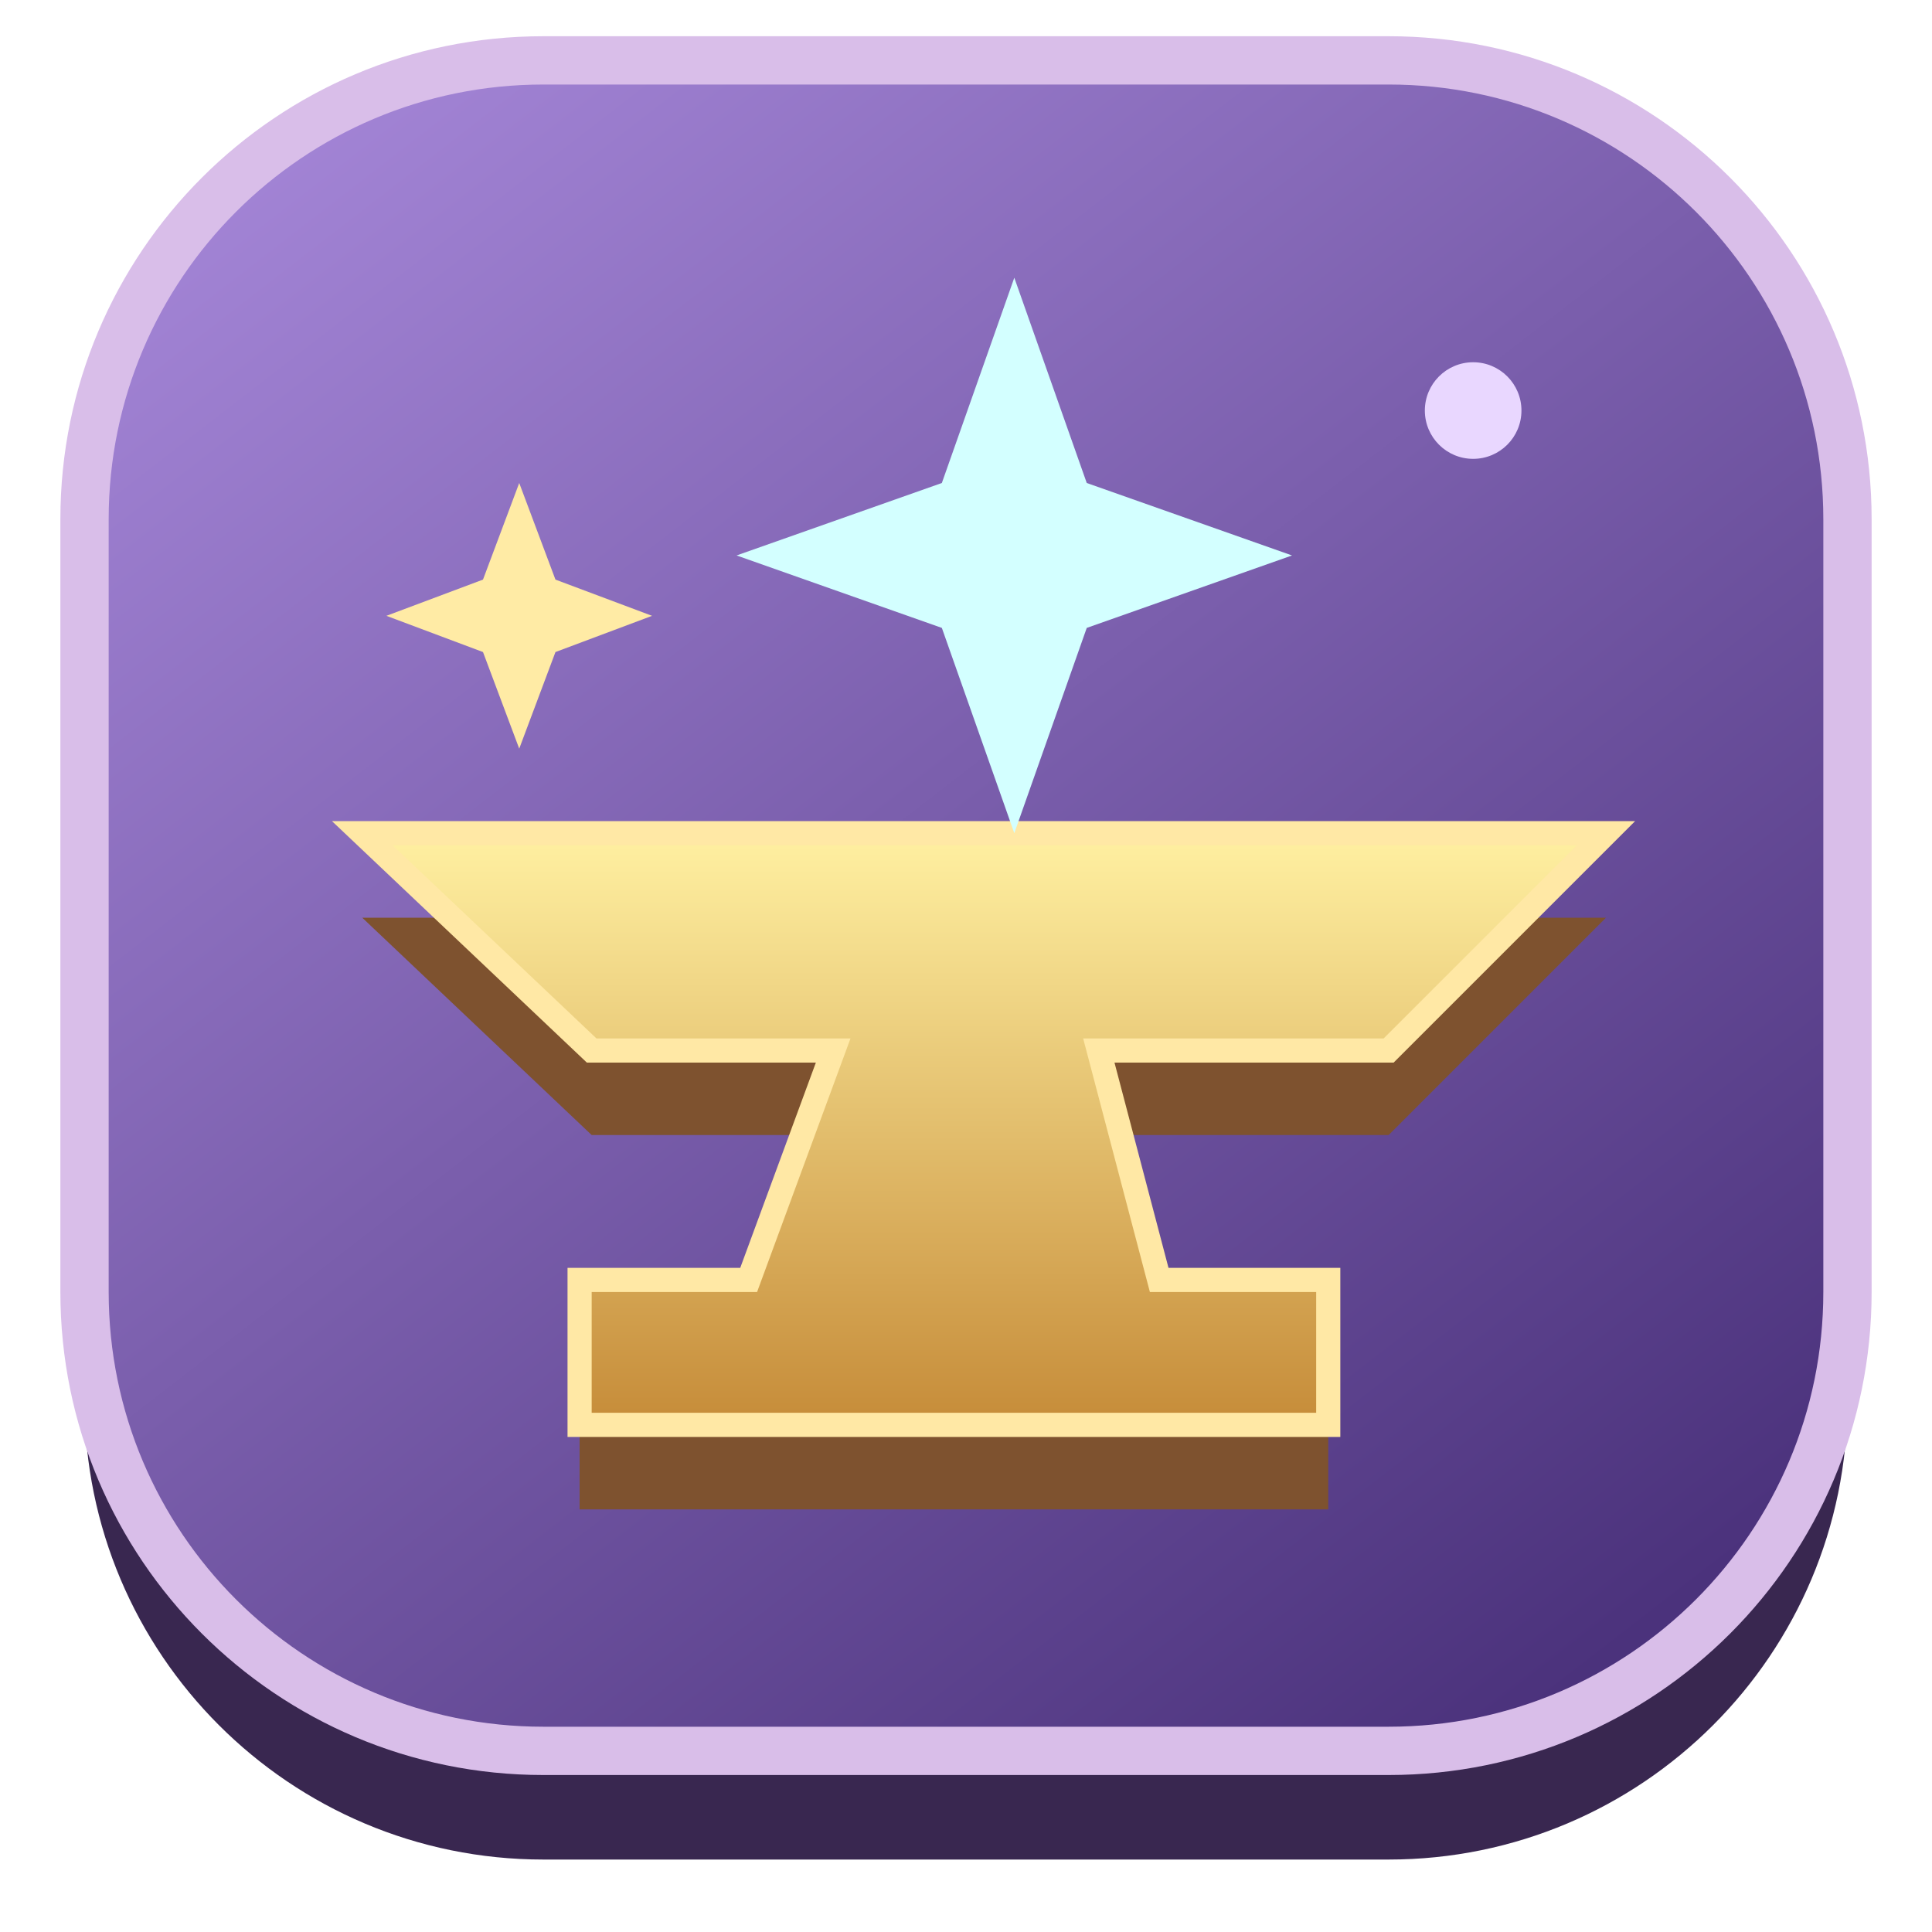
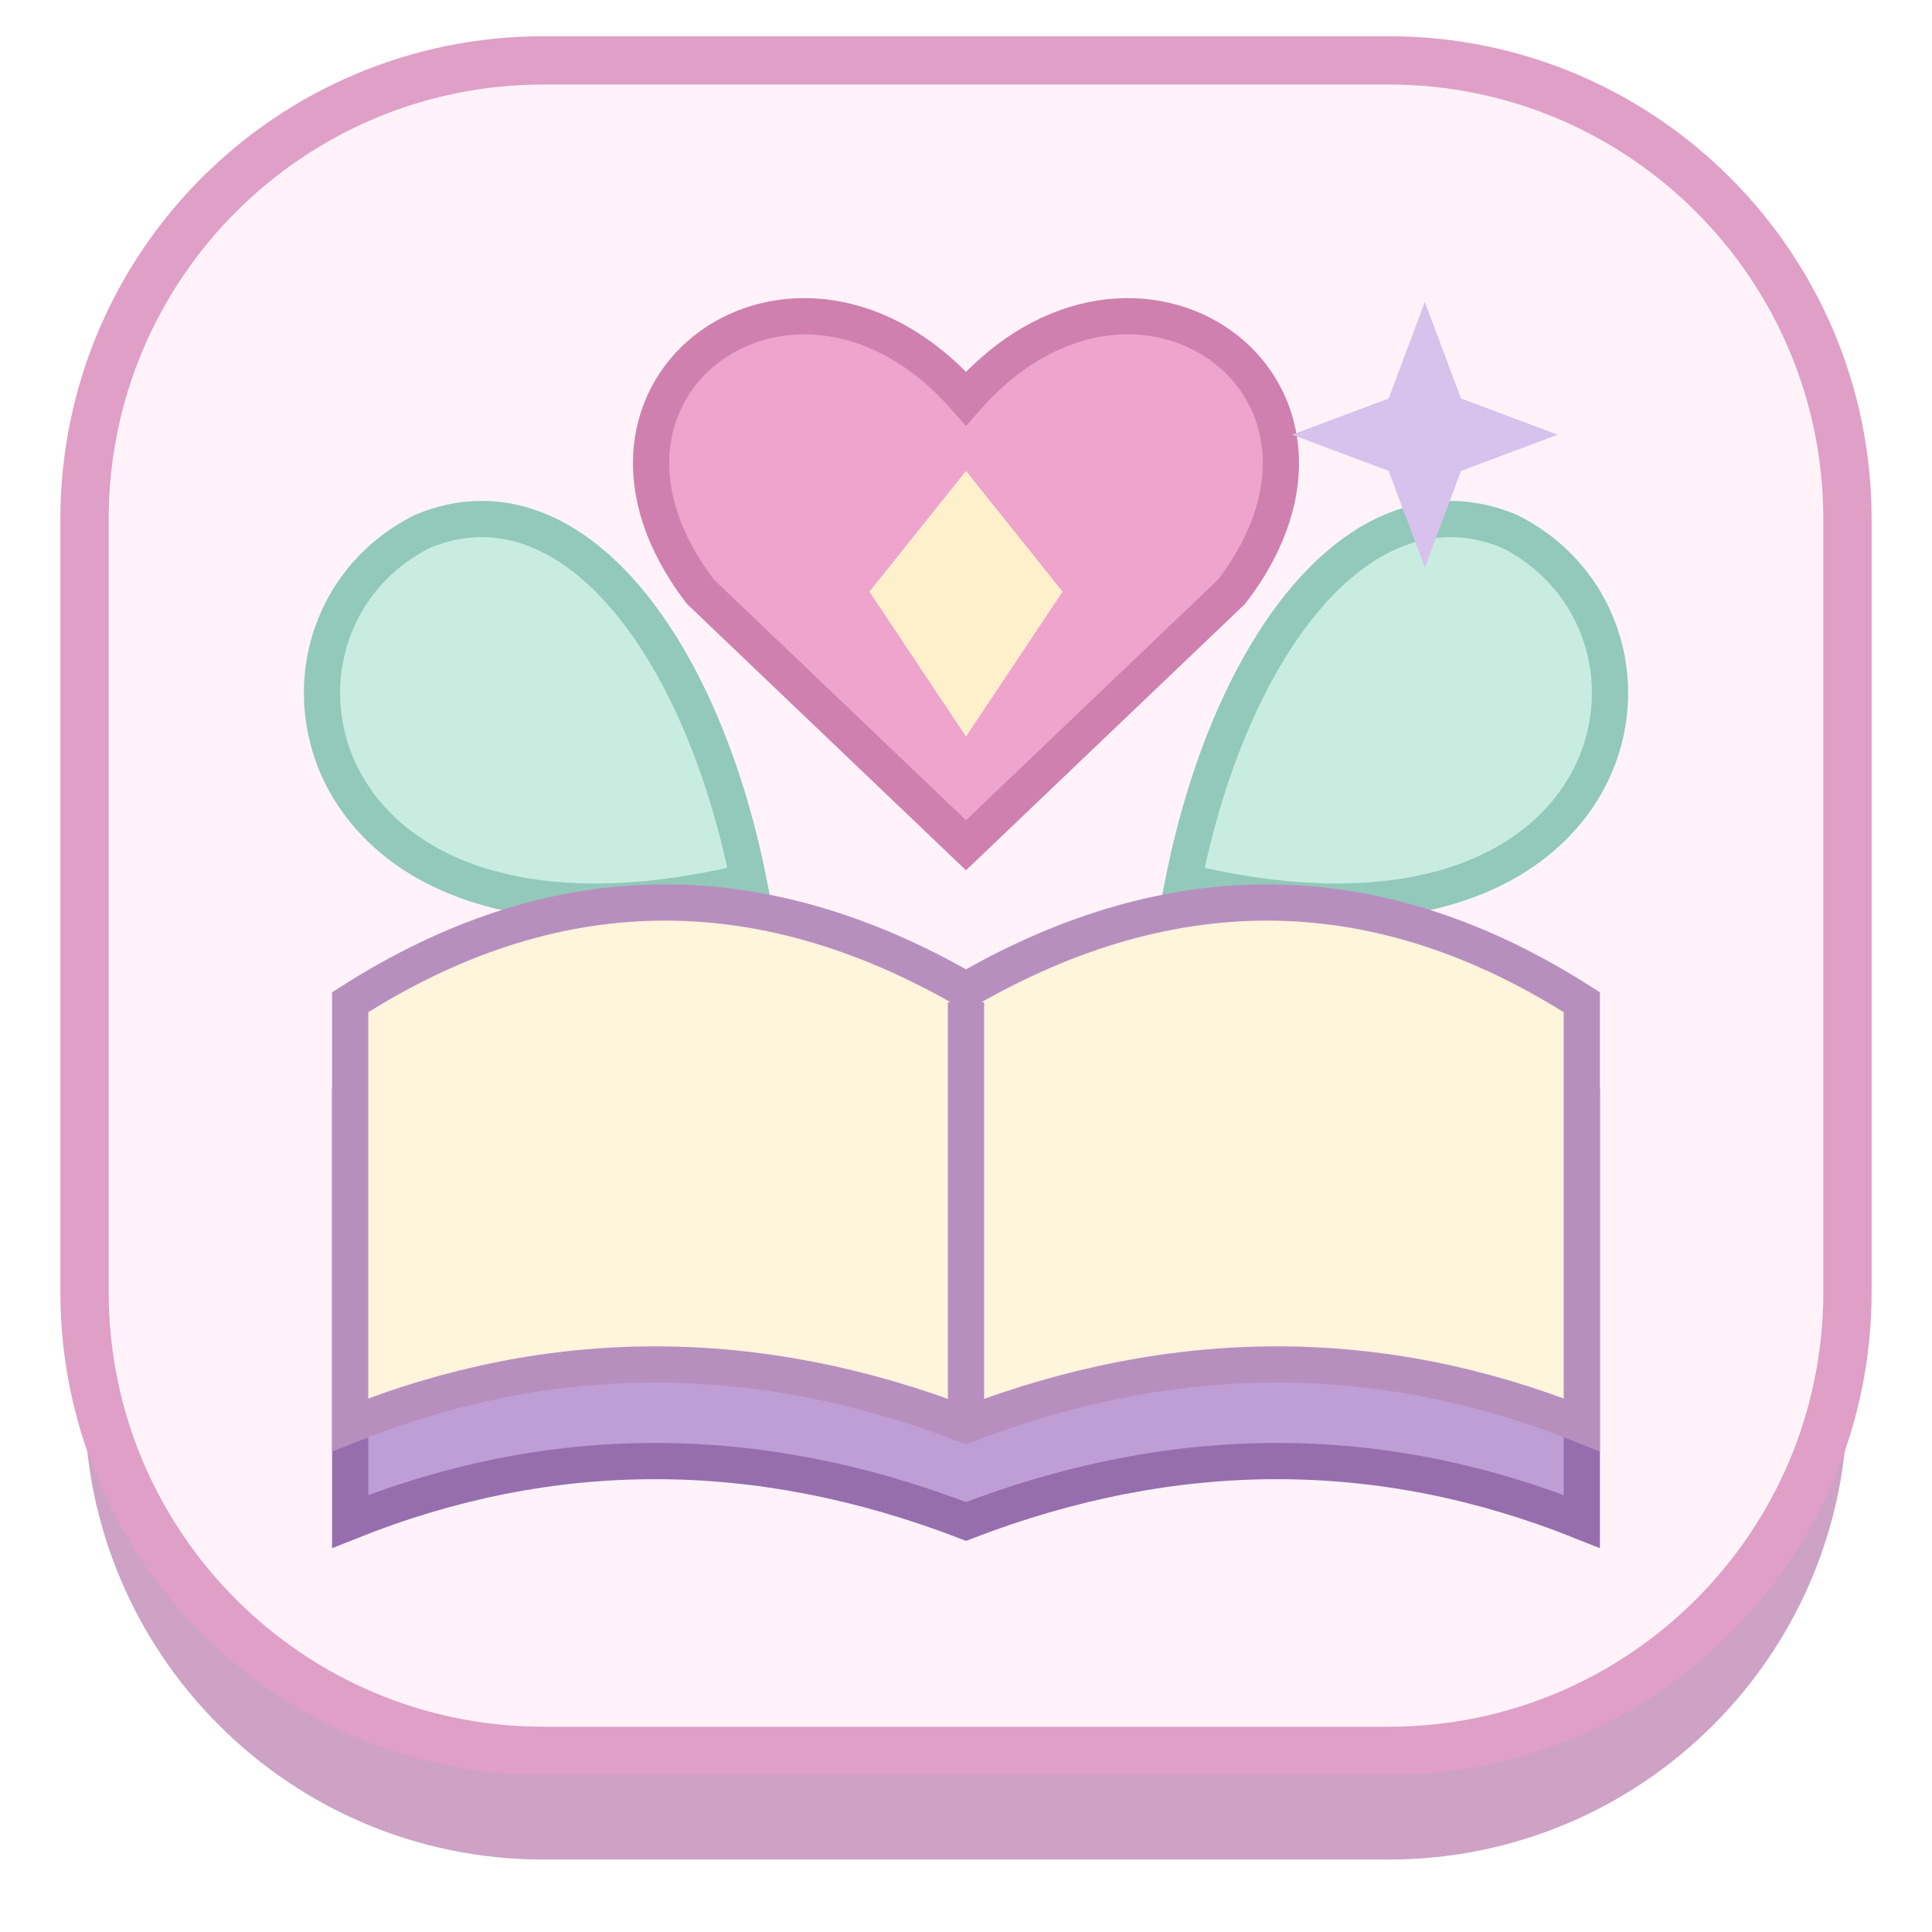
<svg xmlns="http://www.w3.org/2000/svg" viewBox="0 0 160 160">
-   <defs>
-     <linearGradient id="a" x2=".8" y2="1">
-       <stop stop-color="#aa8bdd" />
-       <stop offset="1" stop-color="#4b327c" />
-     </linearGradient>
-     <linearGradient id="b" x2="0" y2="1">
-       <stop stop-color="#fff0a1" />
-       <stop offset="1" stop-color="#c68c39" />
-     </linearGradient>
-   </defs>
-   <rect x="7" y="14" width="146" height="140" rx="38" fill="#392750" />
-   <rect x="7" y="5" width="146" height="140" rx="38" fill="url(#a)" stroke="#d9bee9" stroke-width="4" />
-   <path d="M30 76h103l-18 18H91l5 19h14v12H48v-12h14l7-19H49Z" fill="#7e522f" />
-   <path d="M30 69h103l-18 18H91l5 19h14v12H48v-12h14l7-19H49Z" fill="url(#b)" stroke="#ffe8a5" stroke-width="2" />
-   <path d="m84 23 6 17 17 6-17 6-6 17-6-17-17-6 17-6Z" fill="#d3ffff" />
-   <path d="m43 40 3 8 8 3-8 3-3 8-3-8-8-3 8-3Z" fill="#ffeba5" />
-   <circle cx="122" cy="34" r="4" fill="#e9d7ff" />
+   <rect x="7" y="14" width="146" height="140" rx="38" fill="#cda2c5" />
+   <rect x="7" y="5" width="146" height="140" rx="38" fill="#fff3f9" stroke="#df9fc6" stroke-width="4" />
+   <path d="M62 73C25 82 19 52 35 44c12-5 23 9 27 29Zm36 0c37 9 43-21 27-29-12-5-23 9-27 29Z" fill="#c8ede0" stroke="#92c9ba" stroke-width="3" />
+   <path d="M29 91q25-16 51-1 26-15 51 1v35q-25-10-51 0-26-10-51 0Z" fill="#be9ed5" stroke="#966eae" stroke-width="3" />
+   <path d="M29 83q25-16 51-1 26-15 51 1v35q-25-10-51 0-26-10-51 0Z" fill="#fff4dc" stroke="#b78fbf" stroke-width="3" />
+   <path d="M80 83v35" stroke="#b78fbf" stroke-width="3" />
+   <path d="M80 70 58 49c-13-17 8-32 22-16 14-16 35-1 22 16Z" fill="#eea4cd" stroke="#cf80ae" stroke-width="3" />
+   <path d="m80 39 8 10-8 12-8-12Z" fill="#fff0cc" />
+   <path d="m118 25 3 8 8 3-8 3-3 8-3-8-8-3 8-3Z" fill="#d7c2ed" />
</svg>
